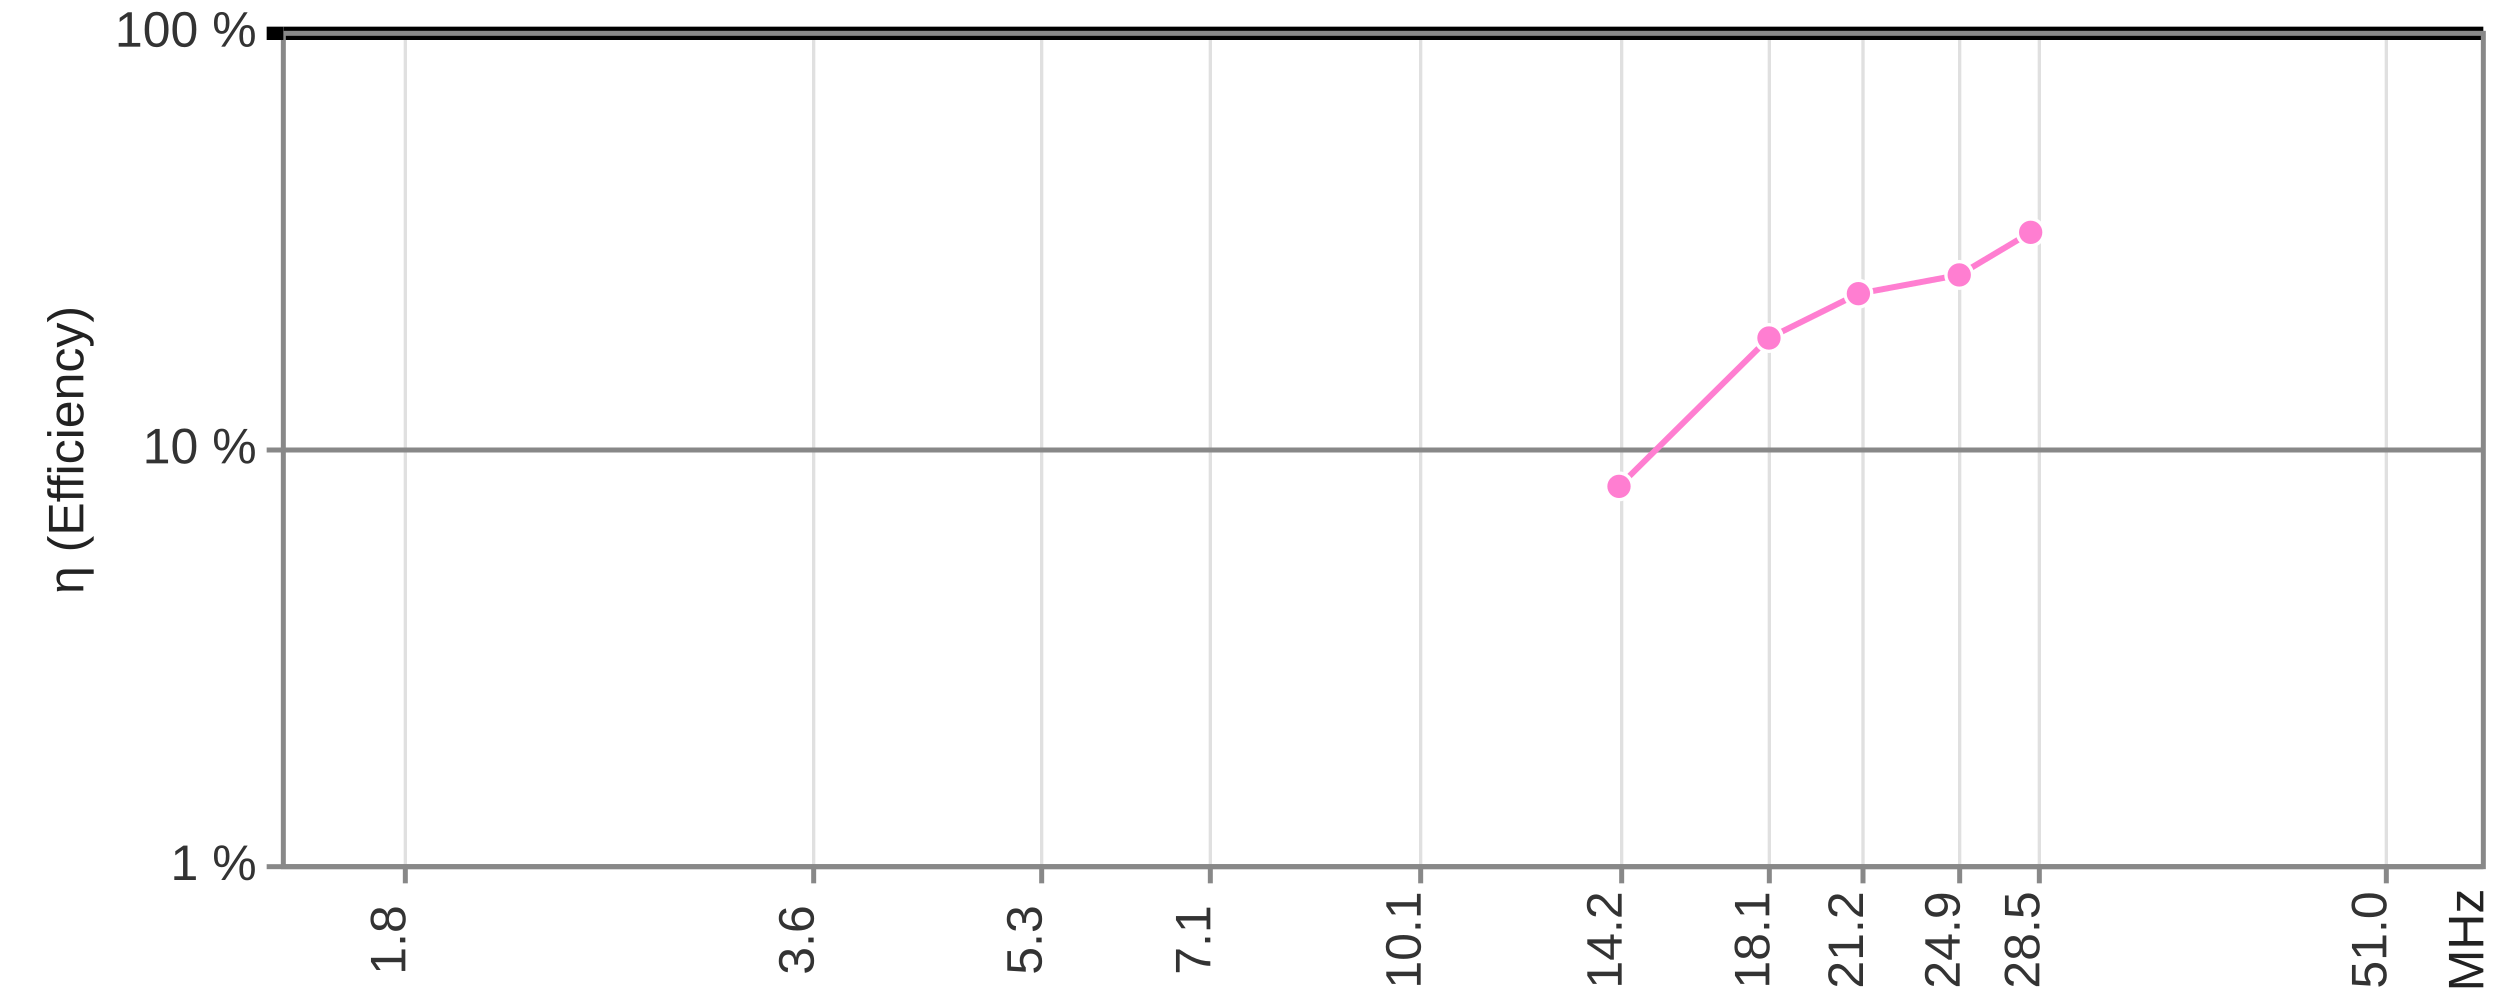
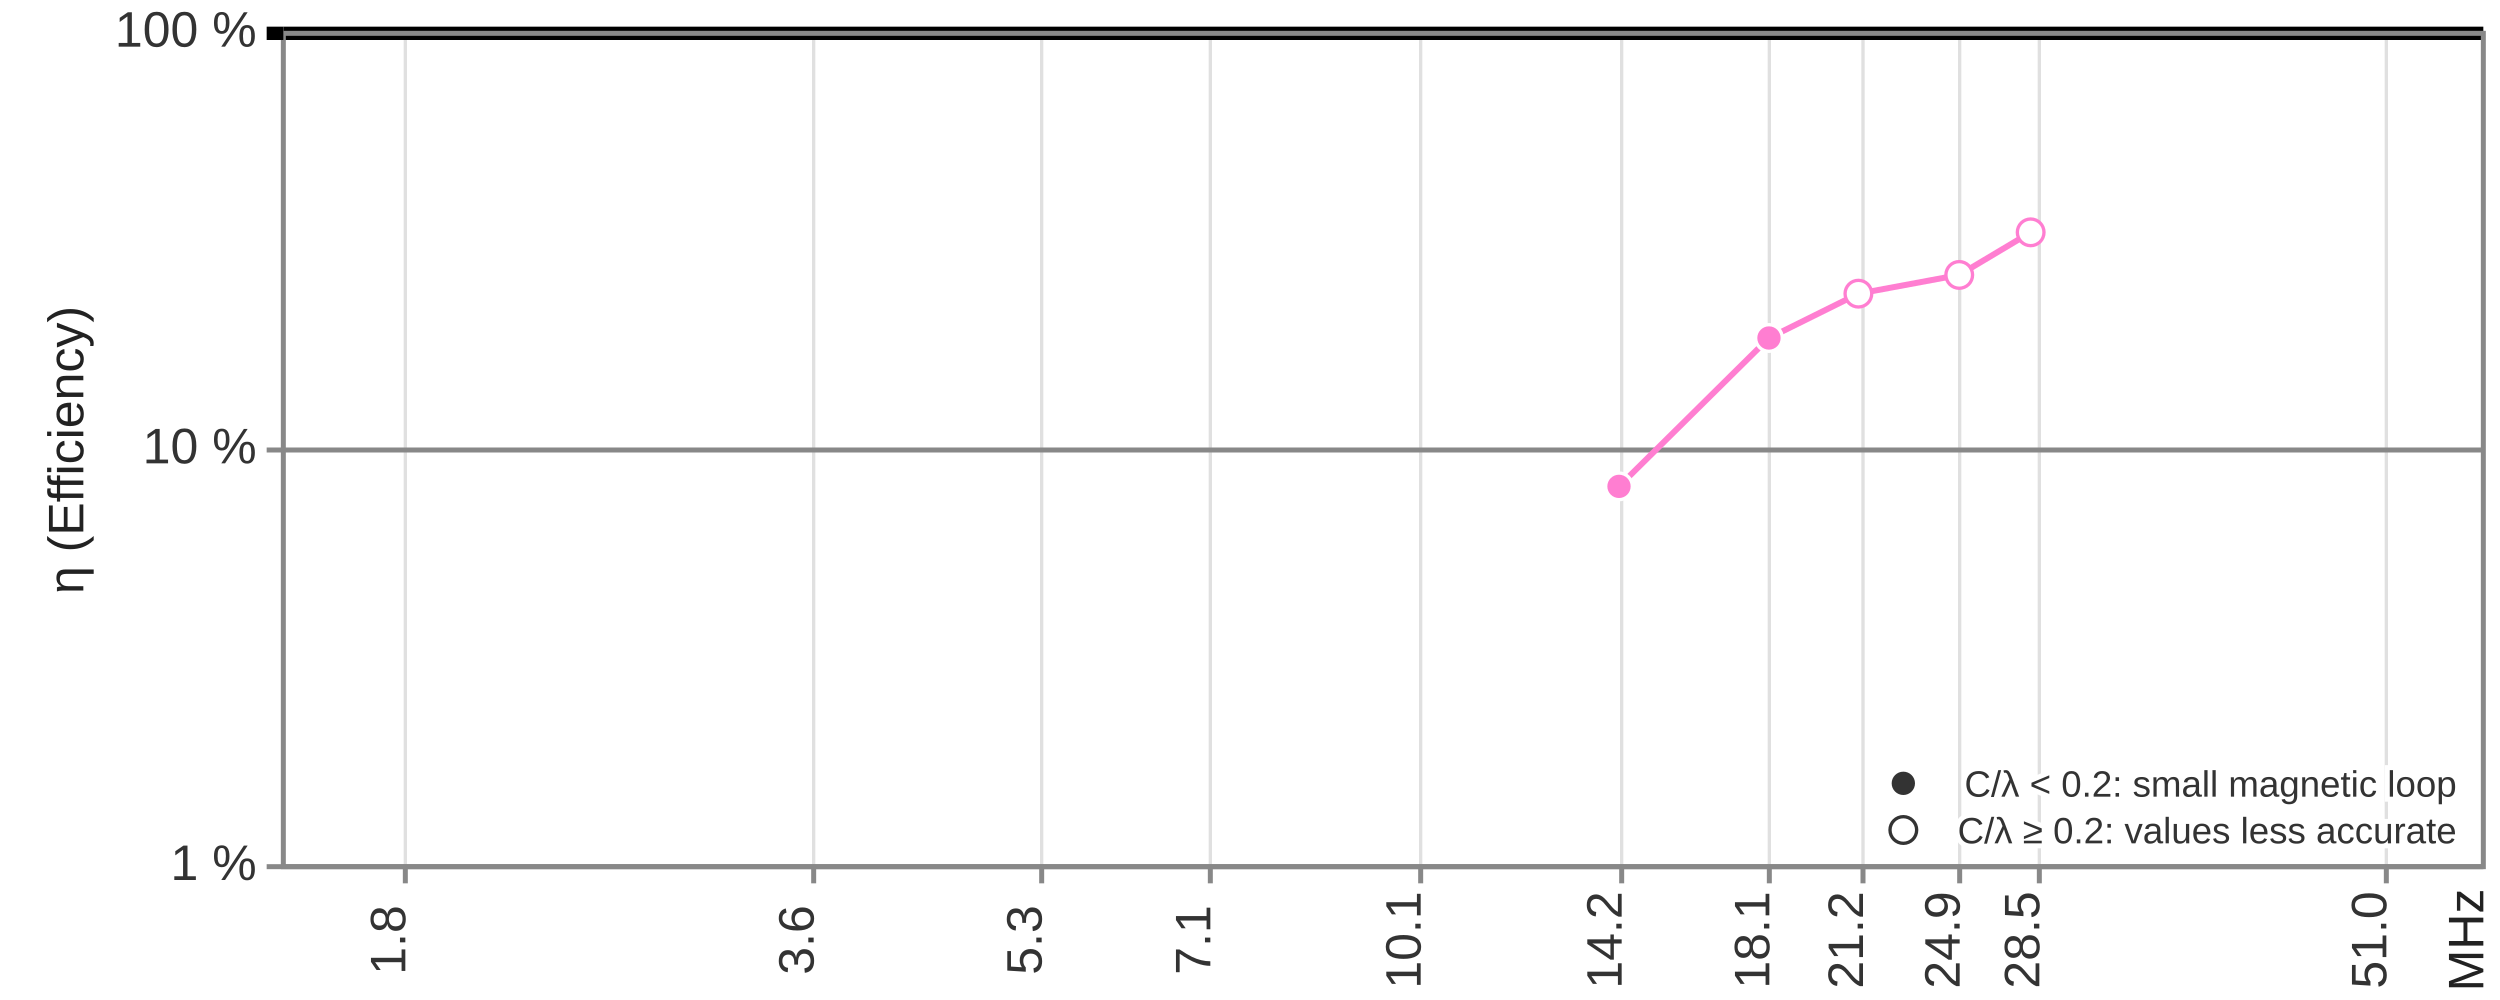
<svg xmlns="http://www.w3.org/2000/svg" width="750" height="300" viewBox="0 0 750 300">
  <rect width="750" height="300" fill="white" />
  <clipPath id="plotarea">
    <rect x="85" y="10" width="660" height="250" />
  </clipPath>
  <style>
    svg:has(.svg_legend_entry_0:hover, .svg_series_0:hover) .svg_legend_entry_0 line { stroke-width: 4; }
    svg:has(.svg_legend_entry_0:hover, .svg_series_0:hover) .svg_series_0 circle, svg:has(.svg_legend_entry_0:hover, .svg_series_0:hover) .svg_legend_entry_0 circle { r: 6; }
    svg:has(.svg_legend_entry_0:hover, .svg_series_0:hover) .svg_legend_entry_0 text { fill: #000; font-weight: bold; }
    svg:has(.svg_legend_entry_0:hover, .svg_series_0:hover) .eta_labels_0 { display: block; }
    svg:has(.svg_legend_entry_0:hover, .svg_series_0:hover) .hl_0 { display: block; }
  </style>
  <line x1="121.6" y1="10" x2="121.6" y2="260" stroke="#e0e0e0" stroke-width="1" />
  <line x1="244.1" y1="10" x2="244.1" y2="260" stroke="#e0e0e0" stroke-width="1" />
  <line x1="312.5" y1="10" x2="312.5" y2="260" stroke="#e0e0e0" stroke-width="1" />
  <line x1="363.1" y1="10" x2="363.1" y2="260" stroke="#e0e0e0" stroke-width="1" />
  <line x1="426.2" y1="10" x2="426.2" y2="260" stroke="#e0e0e0" stroke-width="1" />
  <line x1="486.5" y1="10" x2="486.5" y2="260" stroke="#e0e0e0" stroke-width="1" />
  <line x1="530.8" y1="10" x2="530.8" y2="260" stroke="#e0e0e0" stroke-width="1" />
  <line x1="558.9" y1="10" x2="558.9" y2="260" stroke="#e0e0e0" stroke-width="1" />
  <line x1="587.9" y1="10" x2="587.9" y2="260" stroke="#e0e0e0" stroke-width="1" />
  <line x1="611.8" y1="10" x2="611.8" y2="260" stroke="#e0e0e0" stroke-width="1" />
  <line x1="715.9" y1="10" x2="715.9" y2="260" stroke="#e0e0e0" stroke-width="1" />
  <line x1="85" y1="260.0" x2="745" y2="260.0" stroke="#888" stroke-width="1.5" />
  <line x1="85" y1="135.0" x2="745" y2="135.0" stroke="#888" stroke-width="1.5" />
  <line x1="85" y1="10.0" x2="745" y2="10.0" stroke="#000" stroke-width="4" />
  <rect x="85" y="10" width="660" height="250" fill="none" stroke="#888" stroke-width="1.5" />
  <line x1="121.6" y1="260" x2="121.6" y2="265" stroke="#888" stroke-width="1.5" />
  <text x="121.6" y="282" text-anchor="middle" font-size="15" font-family="Arial,sans-serif" fill="#333" transform="rotate(-90 121.6 282)">1.8</text>
  <line x1="244.1" y1="260" x2="244.1" y2="265" stroke="#888" stroke-width="1.5" />
  <text x="244.1" y="282" text-anchor="middle" font-size="15" font-family="Arial,sans-serif" fill="#333" transform="rotate(-90 244.1 282)">3.6</text>
  <line x1="312.5" y1="260" x2="312.5" y2="265" stroke="#888" stroke-width="1.5" />
  <text x="312.5" y="282" text-anchor="middle" font-size="15" font-family="Arial,sans-serif" fill="#333" transform="rotate(-90 312.5 282)">5.3</text>
  <line x1="363.1" y1="260" x2="363.1" y2="265" stroke="#888" stroke-width="1.5" />
  <text x="363.1" y="282" text-anchor="middle" font-size="15" font-family="Arial,sans-serif" fill="#333" transform="rotate(-90 363.1 282)">7.1</text>
  <line x1="426.2" y1="260" x2="426.2" y2="265" stroke="#888" stroke-width="1.5" />
  <text x="426.2" y="282" text-anchor="middle" font-size="15" font-family="Arial,sans-serif" fill="#333" transform="rotate(-90 426.2 282)">10.1</text>
  <line x1="486.5" y1="260" x2="486.5" y2="265" stroke="#888" stroke-width="1.5" />
  <text x="486.5" y="282" text-anchor="middle" font-size="15" font-family="Arial,sans-serif" fill="#333" transform="rotate(-90 486.5 282)">14.2</text>
  <line x1="530.8" y1="260" x2="530.8" y2="265" stroke="#888" stroke-width="1.5" />
  <text x="530.8" y="282" text-anchor="middle" font-size="15" font-family="Arial,sans-serif" fill="#333" transform="rotate(-90 530.8 282)">18.1</text>
  <line x1="558.9" y1="260" x2="558.9" y2="265" stroke="#888" stroke-width="1.5" />
  <text x="558.9" y="282" text-anchor="middle" font-size="15" font-family="Arial,sans-serif" fill="#333" transform="rotate(-90 558.9 282)">21.2</text>
  <line x1="587.9" y1="260" x2="587.9" y2="265" stroke="#888" stroke-width="1.5" />
  <text x="587.9" y="282" text-anchor="middle" font-size="15" font-family="Arial,sans-serif" fill="#333" transform="rotate(-90 587.9 282)">24.9</text>
  <line x1="611.8" y1="260" x2="611.8" y2="265" stroke="#888" stroke-width="1.5" />
  <text x="611.8" y="282" text-anchor="middle" font-size="15" font-family="Arial,sans-serif" fill="#333" transform="rotate(-90 611.8 282)">28.5</text>
  <line x1="715.9" y1="260" x2="715.9" y2="265" stroke="#888" stroke-width="1.5" />
  <text x="715.9" y="282" text-anchor="middle" font-size="15" font-family="Arial,sans-serif" fill="#333" transform="rotate(-90 715.9 282)">51.0</text>
  <line x1="80" y1="260.0" x2="85" y2="260.0" stroke="#888" stroke-width="1.5" />
  <text x="77" y="264.0" text-anchor="end" font-size="15" font-family="Arial,sans-serif" fill="#333">1 %</text>
  <line x1="80" y1="135.0" x2="85" y2="135.0" stroke="#888" stroke-width="1.5" />
  <text x="77" y="139.0" text-anchor="end" font-size="15" font-family="Arial,sans-serif" fill="#333">10 %</text>
  <line x1="80" y1="10.0" x2="85" y2="10.0" stroke="#000" stroke-width="4" />
  <text x="77" y="14.0" text-anchor="end" font-size="15" font-family="Arial,sans-serif" fill="#333">100 %</text>
  <text x="745.0" y="282" text-anchor="middle" font-size="15" font-family="Arial,sans-serif" fill="#222" transform="rotate(-90 745.0 282)">MHz</text>
  <text transform="rotate(-90 25 135.0)" x="25" y="135.0" text-anchor="middle" font-size="15" font-family="Arial,sans-serif" fill="#222">η (Efficiency)</text>
  <g class="svg_series_0">
    <polyline points="485.70,145.91 530.69,101.40 557.52,88.10 587.77,82.48 609.20,69.70" fill="none" stroke="transparent" style="stroke-width: 12;" clip-path="url(#plotarea)" />
    <polyline points="485.70,145.91 530.69,101.40 557.52,88.10 587.77,82.48 609.20,69.70" fill="none" stroke="#ff7ed1" stroke-width="1.8" clip-path="url(#plotarea)" />
    <circle cx="485.70" cy="145.91" r="4" fill="#ff7ed1" stroke="white" stroke-width="1" clip-path="url(#plotarea)" />
    <circle cx="530.69" cy="101.40" r="4" fill="#ff7ed1" stroke="white" stroke-width="1" clip-path="url(#plotarea)" />
-     <circle cx="557.52" cy="88.10" r="4" fill="#ff7ed1" stroke="white" stroke-width="1" clip-path="url(#plotarea)" />
-     <circle cx="587.77" cy="82.48" r="4" fill="#ff7ed1" stroke="white" stroke-width="1" clip-path="url(#plotarea)" />
-     <circle cx="609.20" cy="69.70" r="4" fill="#ff7ed1" stroke="white" stroke-width="1" clip-path="url(#plotarea)" />
+     <circle cx="557.52" cy="88.10" r="4" fill="white" stroke="#ff7ed1" stroke-width="1" clip-path="url(#plotarea)" />
+     <circle cx="587.77" cy="82.48" r="4" fill="white" stroke="#ff7ed1" stroke-width="1" clip-path="url(#plotarea)" />
+     <circle cx="609.20" cy="69.70" r="4" fill="white" stroke="#ff7ed1" stroke-width="1" clip-path="url(#plotarea)" />
  </g>
-   <g id="highlight_overlay">
+   <g id="highlight_overlay" pointer-events="none">
    <g class="hl_0" display="none">
      <polyline points="485.70,145.91 530.69,101.40 557.52,88.10 587.77,82.48 609.20,69.70" fill="none" stroke="#ff7ed1" stroke-width="4" clip-path="url(#plotarea)" />
+       <circle cx="485.70" cy="145.91" r="6" fill="#ff7ed1" stroke="white" stroke-width="1" clip-path="url(#plotarea)" />
+       <circle cx="530.69" cy="101.40" r="6" fill="#ff7ed1" stroke="white" stroke-width="1" clip-path="url(#plotarea)" />
+       <circle cx="557.52" cy="88.10" r="6" fill="white" stroke="#ff7ed1" stroke-width="1" clip-path="url(#plotarea)" />
+       <circle cx="587.77" cy="82.48" r="6" fill="white" stroke="#ff7ed1" stroke-width="1" clip-path="url(#plotarea)" />
+       <circle cx="609.20" cy="69.70" r="6" fill="white" stroke="#ff7ed1" stroke-width="1" clip-path="url(#plotarea)" />
    </g>
  </g>
  <g id="labels_overlay">
    <g class="eta_labels_0" display="none">
      <rect x="474.7" y="127.9" width="22.0" height="12" fill="white" />
      <text x="485.70" y="137.91" text-anchor="middle" font-size="10" font-family="Arial,sans-serif" fill="#222">8.2%</text>
      <rect x="522.4" y="83.4" width="16.5" height="12" fill="white" />
      <text x="530.69" y="93.40" text-anchor="middle" font-size="10" font-family="Arial,sans-serif" fill="#222">19%</text>
      <rect x="549.3" y="70.1" width="16.5" height="12" fill="white" />
      <text x="557.52" y="80.10" text-anchor="middle" font-size="10" font-family="Arial,sans-serif" fill="#222">24%</text>
      <rect x="579.5" y="64.5" width="16.5" height="12" fill="white" />
      <text x="587.77" y="74.48" text-anchor="middle" font-size="10" font-family="Arial,sans-serif" fill="#222">26%</text>
      <rect x="600.9" y="51.7" width="16.5" height="12" fill="white" />
      <text x="609.20" y="61.70" text-anchor="middle" font-size="10" font-family="Arial,sans-serif" fill="#222">33%</text>
    </g>
  </g>
+   <g class="accuracy_legend" pointer-events="none">
+     <circle cx="571" cy="235" r="4" fill="#333" stroke="white" stroke-width="1" />
+     <text x="737" y="239" text-anchor="end" font-size="11" font-family="Arial,sans-serif" fill="#333" textLength="155" lengthAdjust="spacingAndGlyphs" paint-order="stroke" stroke="white" stroke-width="3">C/λ &lt; 0.2: small magnetic loop</text>
+     <circle cx="571" cy="249" r="4" fill="white" stroke="#333" stroke-width="1" />
+     <text x="737" y="253" text-anchor="end" font-size="11" font-family="Arial,sans-serif" fill="#333" textLength="155" lengthAdjust="spacingAndGlyphs" paint-order="stroke" stroke="white" stroke-width="3">C/λ ≥ 0.2: values less accurate</text>
+   </g>
</svg>
